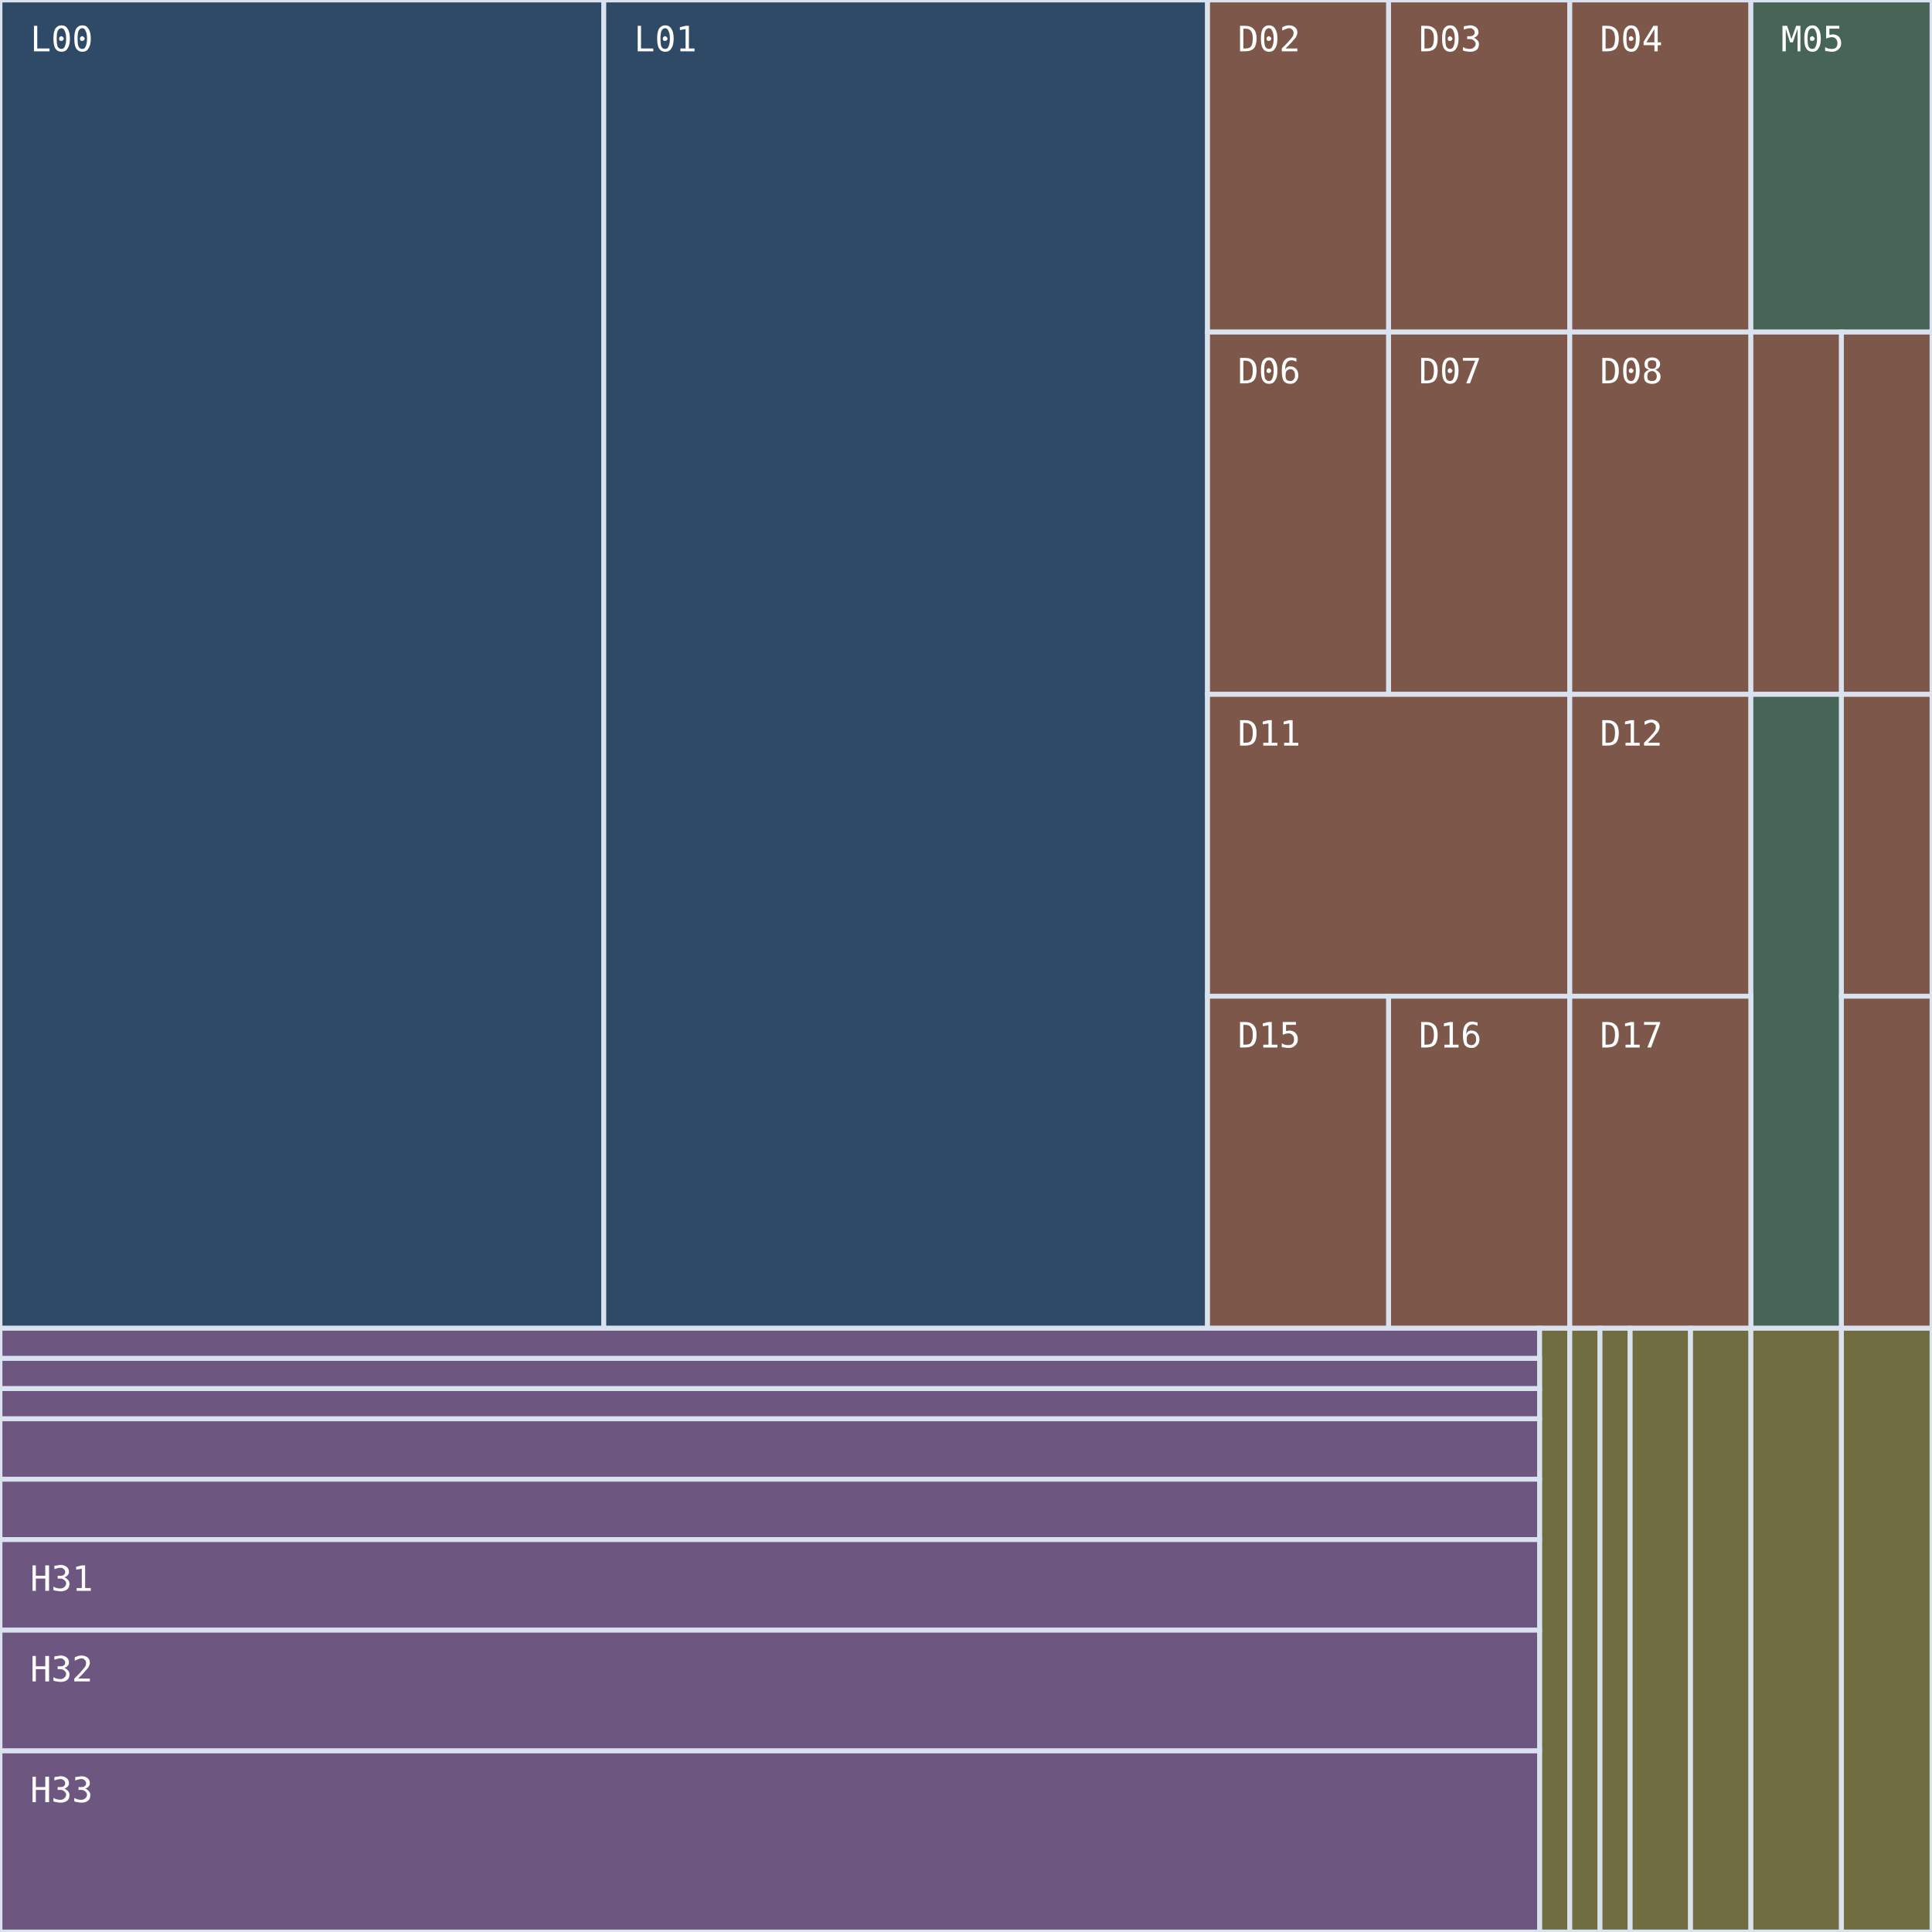
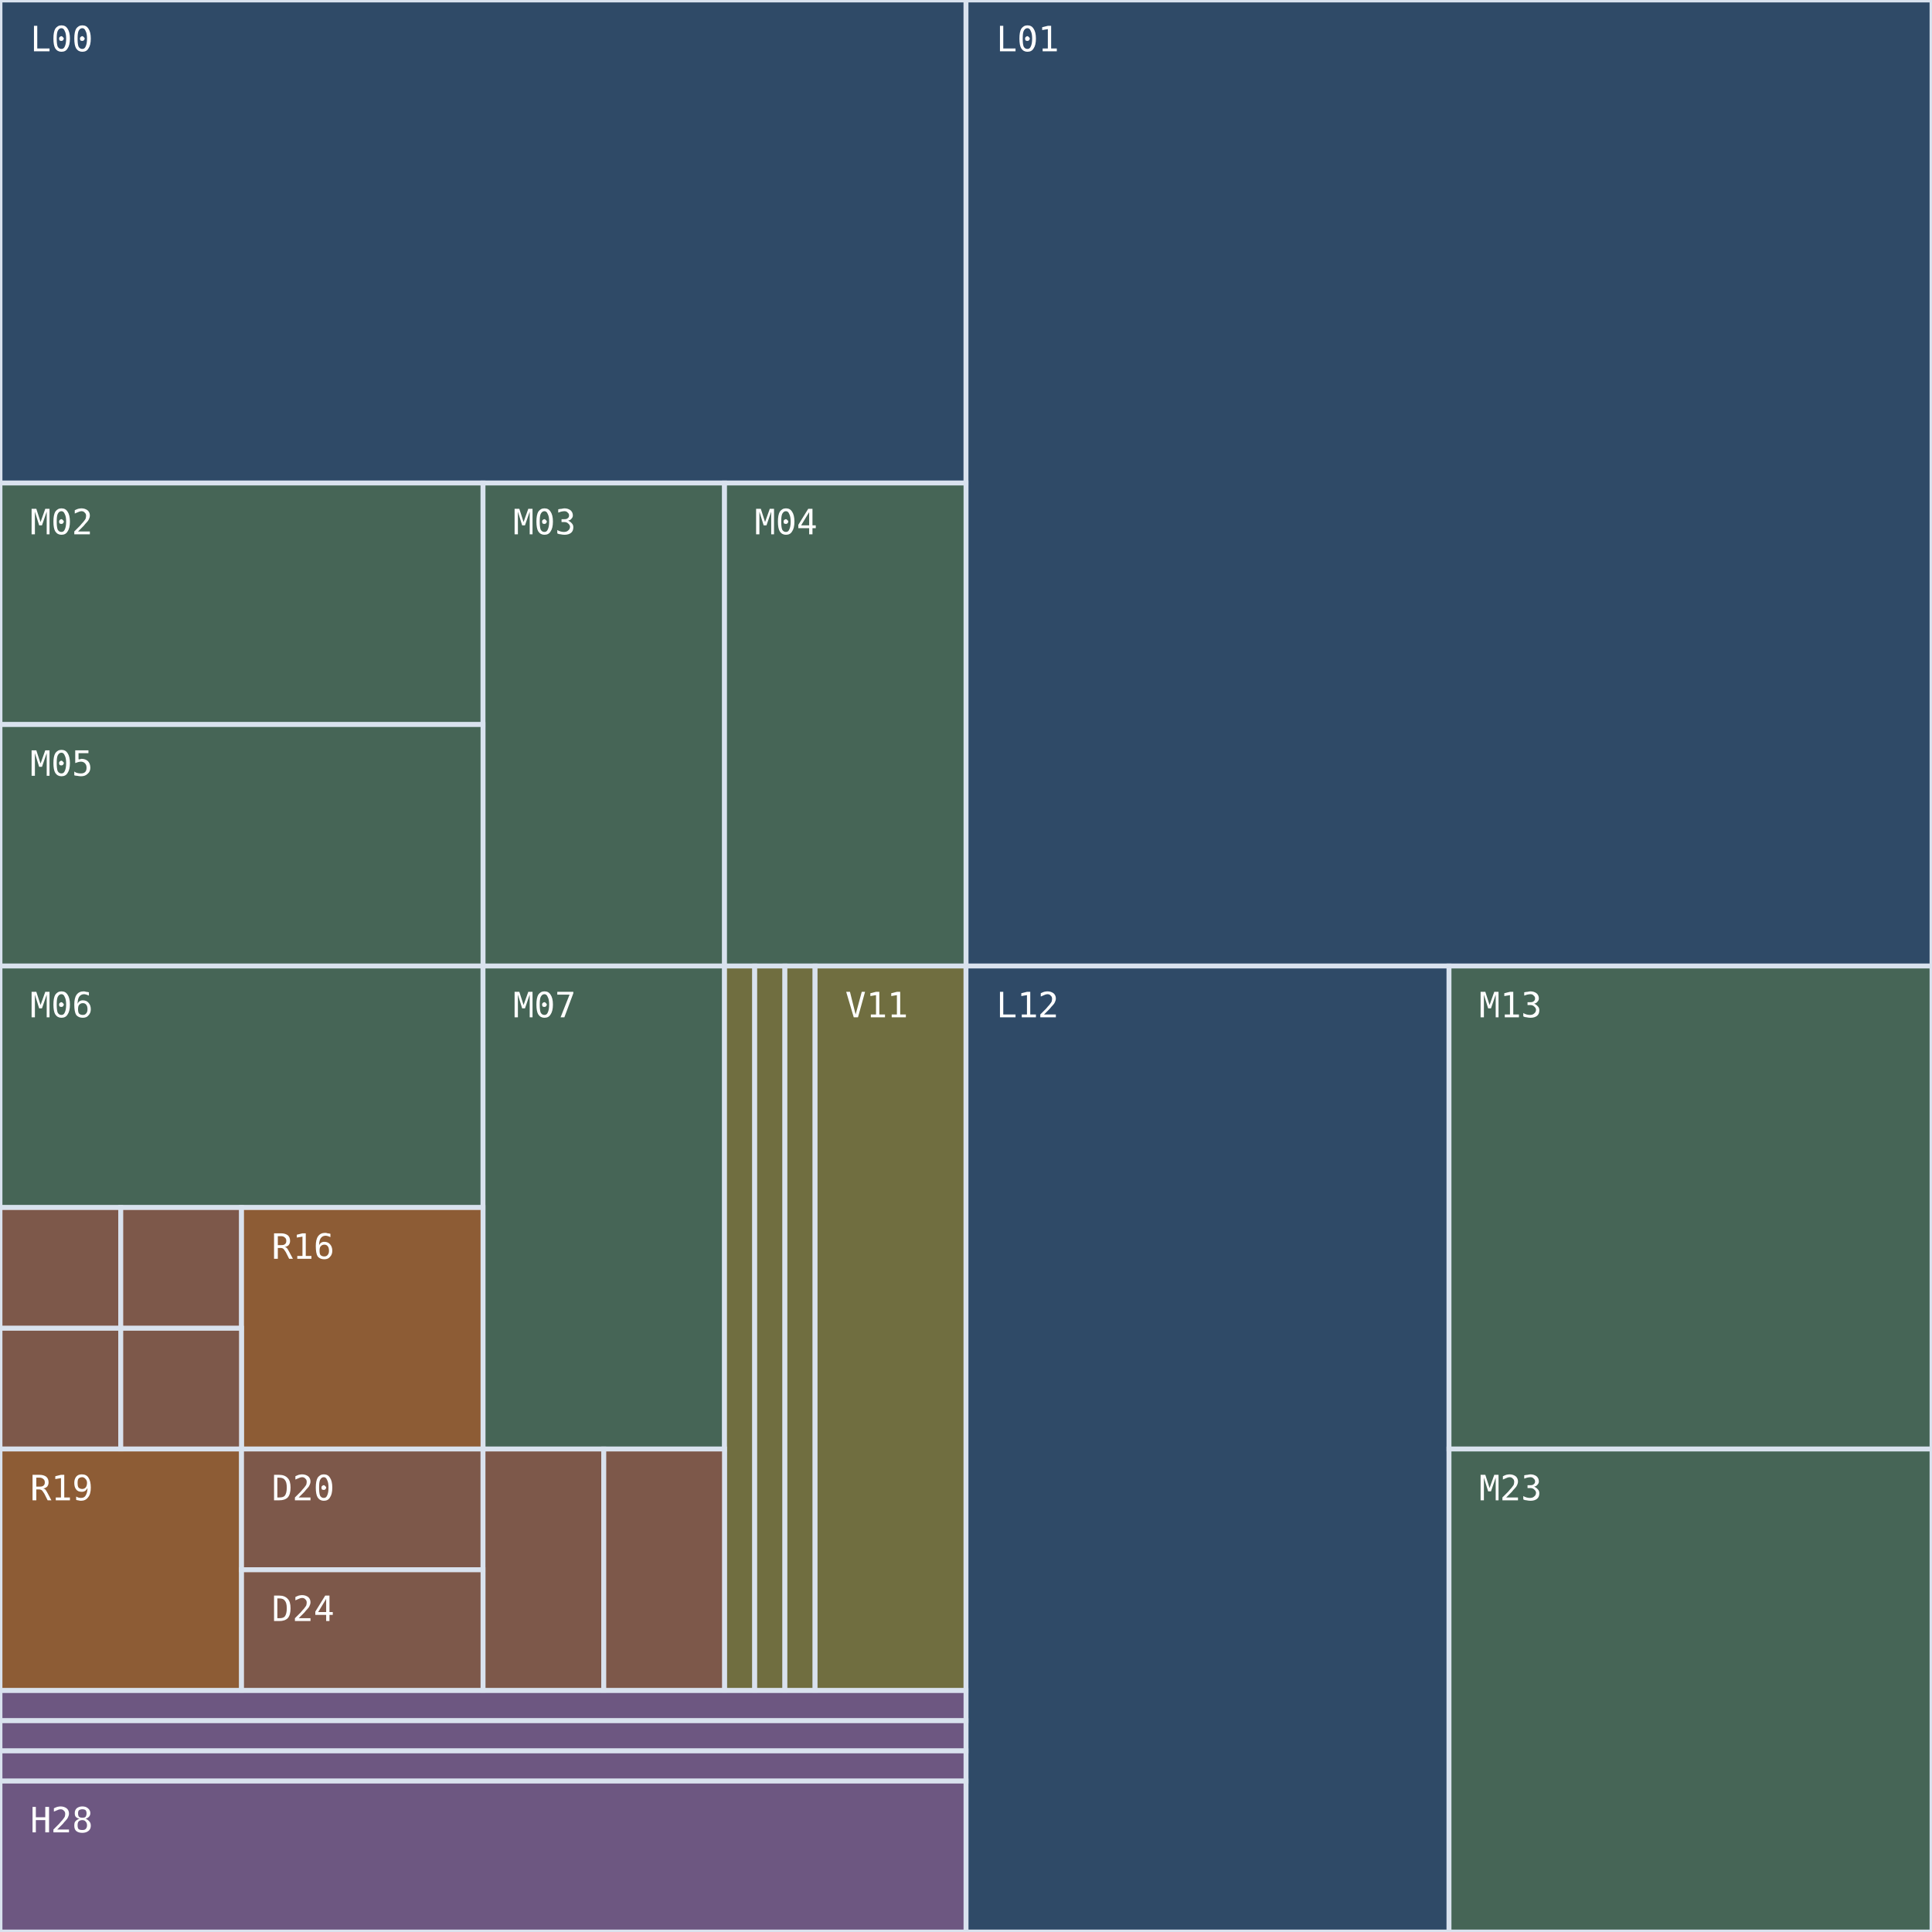
<svg xmlns="http://www.w3.org/2000/svg" width="768" height="768" viewBox="0 0 64 64" aria-label="horizontal-trim-sheet hierarchical layout">
  <rect width="64" height="64" fill="#10141b" />
  <g>
-     <rect x="0" y="0" width="20" height="44" fill="#385a7c" fill-opacity="0.78" stroke="#d9e2ee" stroke-width="0.16" />
+     <rect x="0" y="0" width="32" height="16" fill="#385a7c" fill-opacity="0.78" stroke="#d9e2ee" stroke-width="0.16" />
    <text x="1" y="1.7" font-size="1.15" fill="#ffffff" font-family="monospace">L00</text>
  </g>
  <g>
-     <rect x="20" y="0" width="20" height="44" fill="#385a7c" fill-opacity="0.78" stroke="#d9e2ee" stroke-width="0.16" />
-     <text x="21" y="1.7" font-size="1.15" fill="#ffffff" font-family="monospace">L01</text>
+     <rect x="32" y="0" width="32" height="32" fill="#385a7c" fill-opacity="0.78" stroke="#d9e2ee" stroke-width="0.16" />
+     <text x="33" y="1.7" font-size="1.15" fill="#ffffff" font-family="monospace">L01</text>
  </g>
  <g>
-     <rect x="40" y="0" width="6" height="11" fill="#9b6c58" fill-opacity="0.78" stroke="#d9e2ee" stroke-width="0.16" />
-     <text x="41" y="1.7" font-size="1.15" fill="#ffffff" font-family="monospace">D02</text>
+     <rect x="0" y="16" width="16" height="8" fill="#557d67" fill-opacity="0.78" stroke="#d9e2ee" stroke-width="0.16" />
+     <text x="1" y="17.7" font-size="1.15" fill="#ffffff" font-family="monospace">M02</text>
  </g>
  <g>
-     <rect x="46" y="0" width="6" height="11" fill="#9b6c58" fill-opacity="0.78" stroke="#d9e2ee" stroke-width="0.16" />
-     <text x="47" y="1.7" font-size="1.15" fill="#ffffff" font-family="monospace">D03</text>
+     <rect x="16" y="16" width="8" height="16" fill="#557d67" fill-opacity="0.78" stroke="#d9e2ee" stroke-width="0.16" />
+     <text x="17" y="17.7" font-size="1.15" fill="#ffffff" font-family="monospace">M03</text>
  </g>
  <g>
-     <rect x="52" y="0" width="6" height="11" fill="#9b6c58" fill-opacity="0.78" stroke="#d9e2ee" stroke-width="0.16" />
-     <text x="53" y="1.7" font-size="1.15" fill="#ffffff" font-family="monospace">D04</text>
+     <rect x="24" y="16" width="8" height="16" fill="#557d67" fill-opacity="0.78" stroke="#d9e2ee" stroke-width="0.16" />
+     <text x="25" y="17.7" font-size="1.15" fill="#ffffff" font-family="monospace">M04</text>
  </g>
  <g>
-     <rect x="58" y="0" width="6" height="11" fill="#557d67" fill-opacity="0.78" stroke="#d9e2ee" stroke-width="0.16" />
-     <text x="59" y="1.7" font-size="1.15" fill="#ffffff" font-family="monospace">M05</text>
+     <rect x="0" y="24" width="16" height="8" fill="#557d67" fill-opacity="0.78" stroke="#d9e2ee" stroke-width="0.16" />
+     <text x="1" y="25.7" font-size="1.15" fill="#ffffff" font-family="monospace">M05</text>
  </g>
  <g>
-     <rect x="40" y="11" width="6" height="12" fill="#9b6c58" fill-opacity="0.78" stroke="#d9e2ee" stroke-width="0.16" />
-     <text x="41" y="12.7" font-size="1.15" fill="#ffffff" font-family="monospace">D06</text>
+     <rect x="0" y="32" width="16" height="8" fill="#557d67" fill-opacity="0.78" stroke="#d9e2ee" stroke-width="0.16" />
+     <text x="1" y="33.7" font-size="1.15" fill="#ffffff" font-family="monospace">M06</text>
  </g>
  <g>
-     <rect x="46" y="11" width="6" height="12" fill="#9b6c58" fill-opacity="0.78" stroke="#d9e2ee" stroke-width="0.16" />
-     <text x="47" y="12.7" font-size="1.15" fill="#ffffff" font-family="monospace">D07</text>
+     <rect x="16" y="32" width="8" height="16" fill="#557d67" fill-opacity="0.78" stroke="#d9e2ee" stroke-width="0.16" />
+     <text x="17" y="33.7" font-size="1.15" fill="#ffffff" font-family="monospace">M07</text>
  </g>
  <g>
-     <rect x="52" y="11" width="6" height="12" fill="#9b6c58" fill-opacity="0.78" stroke="#d9e2ee" stroke-width="0.16" />
-     <text x="53" y="12.7" font-size="1.15" fill="#ffffff" font-family="monospace">D08</text>
+     <rect x="24" y="32" width="1" height="24" fill="#8b884b" fill-opacity="0.78" stroke="#d9e2ee" stroke-width="0.16" />
  </g>
  <g>
-     <rect x="58" y="11" width="3" height="12" fill="#9b6c58" fill-opacity="0.78" stroke="#d9e2ee" stroke-width="0.16" />
+     <rect x="25" y="32" width="1" height="24" fill="#8b884b" fill-opacity="0.78" stroke="#d9e2ee" stroke-width="0.16" />
  </g>
  <g>
-     <rect x="61" y="11" width="3" height="12" fill="#9b6c58" fill-opacity="0.78" stroke="#d9e2ee" stroke-width="0.16" />
+     <rect x="26" y="32" width="1" height="24" fill="#8b884b" fill-opacity="0.78" stroke="#d9e2ee" stroke-width="0.16" />
  </g>
  <g>
-     <rect x="40" y="23" width="12" height="10" fill="#9b6c58" fill-opacity="0.78" stroke="#d9e2ee" stroke-width="0.16" />
-     <text x="41" y="24.7" font-size="1.15" fill="#ffffff" font-family="monospace">D11</text>
+     <rect x="27" y="32" width="5" height="24" fill="#8b884b" fill-opacity="0.78" stroke="#d9e2ee" stroke-width="0.16" />
+     <text x="28" y="33.7" font-size="1.15" fill="#ffffff" font-family="monospace">V11</text>
  </g>
  <g>
-     <rect x="52" y="23" width="6" height="10" fill="#9b6c58" fill-opacity="0.78" stroke="#d9e2ee" stroke-width="0.16" />
-     <text x="53" y="24.7" font-size="1.15" fill="#ffffff" font-family="monospace">D12</text>
+     <rect x="32" y="32" width="16" height="32" fill="#385a7c" fill-opacity="0.78" stroke="#d9e2ee" stroke-width="0.16" />
+     <text x="33" y="33.7" font-size="1.15" fill="#ffffff" font-family="monospace">L12</text>
  </g>
  <g>
-     <rect x="58" y="23" width="3" height="21" fill="#557d67" fill-opacity="0.78" stroke="#d9e2ee" stroke-width="0.16" />
+     <rect x="48" y="32" width="16" height="16" fill="#557d67" fill-opacity="0.78" stroke="#d9e2ee" stroke-width="0.16" />
+     <text x="49" y="33.7" font-size="1.15" fill="#ffffff" font-family="monospace">M13</text>
  </g>
  <g>
-     <rect x="61" y="23" width="3" height="10" fill="#9b6c58" fill-opacity="0.78" stroke="#d9e2ee" stroke-width="0.16" />
+     <rect x="0" y="40" width="4" height="4" fill="#9b6c58" fill-opacity="0.78" stroke="#d9e2ee" stroke-width="0.16" />
  </g>
  <g>
-     <rect x="40" y="33" width="6" height="11" fill="#9b6c58" fill-opacity="0.78" stroke="#d9e2ee" stroke-width="0.16" />
-     <text x="41" y="34.7" font-size="1.15" fill="#ffffff" font-family="monospace">D15</text>
+     <rect x="4" y="40" width="4" height="4" fill="#9b6c58" fill-opacity="0.78" stroke="#d9e2ee" stroke-width="0.16" />
  </g>
  <g>
-     <rect x="46" y="33" width="6" height="11" fill="#9b6c58" fill-opacity="0.78" stroke="#d9e2ee" stroke-width="0.16" />
-     <text x="47" y="34.7" font-size="1.15" fill="#ffffff" font-family="monospace">D16</text>
+     <rect x="8" y="40" width="8" height="8" fill="#b0713d" fill-opacity="0.78" stroke="#d9e2ee" stroke-width="0.16" />
+     <text x="9" y="41.7" font-size="1.15" fill="#ffffff" font-family="monospace">R16</text>
  </g>
  <g>
-     <rect x="52" y="33" width="6" height="11" fill="#9b6c58" fill-opacity="0.78" stroke="#d9e2ee" stroke-width="0.16" />
-     <text x="53" y="34.7" font-size="1.15" fill="#ffffff" font-family="monospace">D17</text>
+     <rect x="0" y="44" width="4" height="4" fill="#9b6c58" fill-opacity="0.78" stroke="#d9e2ee" stroke-width="0.16" />
  </g>
  <g>
-     <rect x="61" y="33" width="3" height="11" fill="#9b6c58" fill-opacity="0.78" stroke="#d9e2ee" stroke-width="0.16" />
+     <rect x="4" y="44" width="4" height="4" fill="#9b6c58" fill-opacity="0.78" stroke="#d9e2ee" stroke-width="0.16" />
  </g>
  <g>
-     <rect x="0" y="44" width="51" height="1" fill="#876a9e" fill-opacity="0.78" stroke="#d9e2ee" stroke-width="0.16" />
+     <rect x="0" y="48" width="8" height="8" fill="#b0713d" fill-opacity="0.78" stroke="#d9e2ee" stroke-width="0.16" />
+     <text x="1" y="49.7" font-size="1.15" fill="#ffffff" font-family="monospace">R19</text>
  </g>
  <g>
-     <rect x="51" y="44" width="1" height="20" fill="#8b884b" fill-opacity="0.78" stroke="#d9e2ee" stroke-width="0.16" />
+     <rect x="8" y="48" width="8" height="4" fill="#9b6c58" fill-opacity="0.78" stroke="#d9e2ee" stroke-width="0.16" />
+     <text x="9" y="49.7" font-size="1.15" fill="#ffffff" font-family="monospace">D20</text>
  </g>
  <g>
-     <rect x="52" y="44" width="1" height="20" fill="#8b884b" fill-opacity="0.78" stroke="#d9e2ee" stroke-width="0.16" />
+     <rect x="16" y="48" width="4" height="8" fill="#9b6c58" fill-opacity="0.78" stroke="#d9e2ee" stroke-width="0.16" />
  </g>
  <g>
-     <rect x="53" y="44" width="1" height="20" fill="#8b884b" fill-opacity="0.78" stroke="#d9e2ee" stroke-width="0.16" />
+     <rect x="20" y="48" width="4" height="8" fill="#9b6c58" fill-opacity="0.78" stroke="#d9e2ee" stroke-width="0.16" />
  </g>
  <g>
-     <rect x="54" y="44" width="2" height="20" fill="#8b884b" fill-opacity="0.78" stroke="#d9e2ee" stroke-width="0.16" />
+     <rect x="48" y="48" width="16" height="16" fill="#557d67" fill-opacity="0.78" stroke="#d9e2ee" stroke-width="0.16" />
+     <text x="49" y="49.7" font-size="1.15" fill="#ffffff" font-family="monospace">M23</text>
  </g>
  <g>
-     <rect x="56" y="44" width="2" height="20" fill="#8b884b" fill-opacity="0.78" stroke="#d9e2ee" stroke-width="0.16" />
+     <rect x="8" y="52" width="8" height="4" fill="#9b6c58" fill-opacity="0.78" stroke="#d9e2ee" stroke-width="0.16" />
+     <text x="9" y="53.7" font-size="1.15" fill="#ffffff" font-family="monospace">D24</text>
  </g>
  <g>
-     <rect x="58" y="44" width="3" height="20" fill="#8b884b" fill-opacity="0.78" stroke="#d9e2ee" stroke-width="0.16" />
+     <rect x="0" y="56" width="32" height="1" fill="#876a9e" fill-opacity="0.78" stroke="#d9e2ee" stroke-width="0.16" />
  </g>
  <g>
-     <rect x="61" y="44" width="3" height="20" fill="#8b884b" fill-opacity="0.78" stroke="#d9e2ee" stroke-width="0.16" />
+     <rect x="0" y="57" width="32" height="1" fill="#876a9e" fill-opacity="0.78" stroke="#d9e2ee" stroke-width="0.16" />
  </g>
  <g>
-     <rect x="0" y="45" width="51" height="1" fill="#876a9e" fill-opacity="0.78" stroke="#d9e2ee" stroke-width="0.16" />
+     <rect x="0" y="58" width="32" height="1" fill="#876a9e" fill-opacity="0.78" stroke="#d9e2ee" stroke-width="0.16" />
  </g>
  <g>
-     <rect x="0" y="46" width="51" height="1" fill="#876a9e" fill-opacity="0.78" stroke="#d9e2ee" stroke-width="0.16" />
-   </g>
-   <g>
-     <rect x="0" y="47" width="51" height="2" fill="#876a9e" fill-opacity="0.78" stroke="#d9e2ee" stroke-width="0.16" />
-   </g>
-   <g>
-     <rect x="0" y="49" width="51" height="2" fill="#876a9e" fill-opacity="0.78" stroke="#d9e2ee" stroke-width="0.16" />
-   </g>
-   <g>
-     <rect x="0" y="51" width="51" height="3" fill="#876a9e" fill-opacity="0.78" stroke="#d9e2ee" stroke-width="0.16" />
-     <text x="1" y="52.7" font-size="1.15" fill="#ffffff" font-family="monospace">H31</text>
-   </g>
-   <g>
-     <rect x="0" y="54" width="51" height="4" fill="#876a9e" fill-opacity="0.78" stroke="#d9e2ee" stroke-width="0.16" />
-     <text x="1" y="55.7" font-size="1.15" fill="#ffffff" font-family="monospace">H32</text>
-   </g>
-   <g>
-     <rect x="0" y="58" width="51" height="6" fill="#876a9e" fill-opacity="0.78" stroke="#d9e2ee" stroke-width="0.16" />
-     <text x="1" y="59.7" font-size="1.15" fill="#ffffff" font-family="monospace">H33</text>
+     <rect x="0" y="59" width="32" height="5" fill="#876a9e" fill-opacity="0.78" stroke="#d9e2ee" stroke-width="0.16" />
+     <text x="1" y="60.7" font-size="1.15" fill="#ffffff" font-family="monospace">H28</text>
  </g>
</svg>
